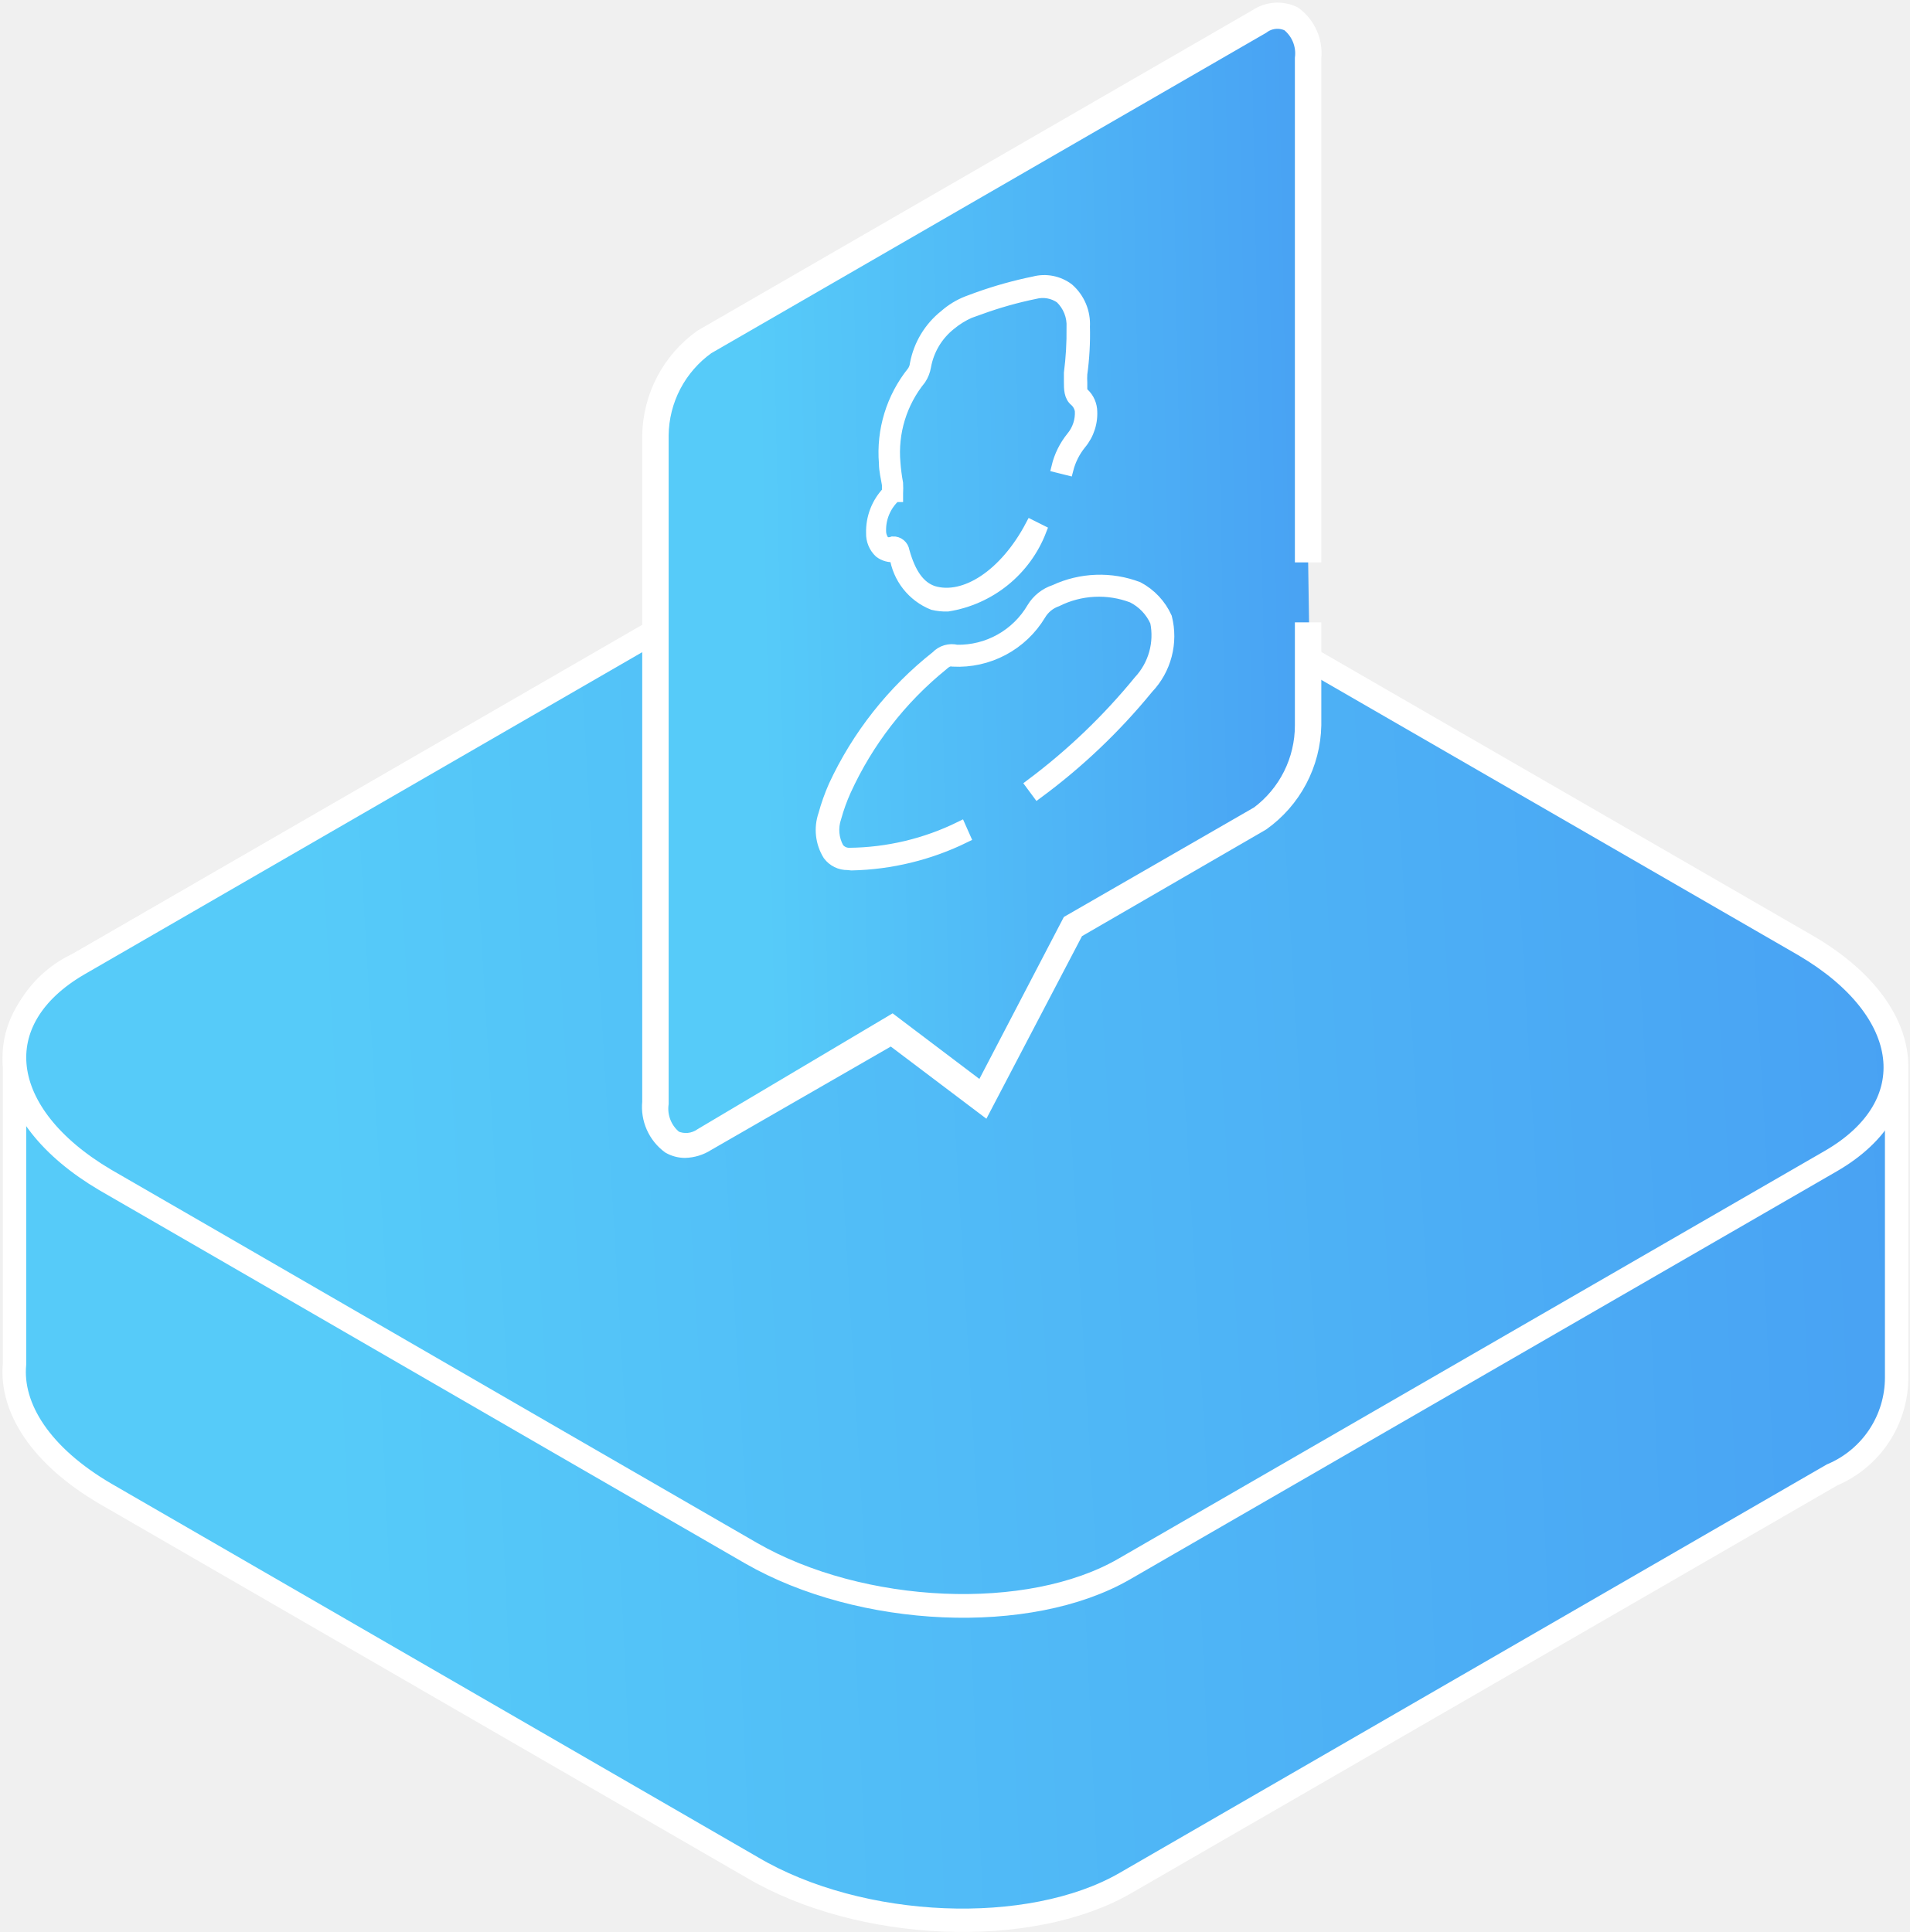
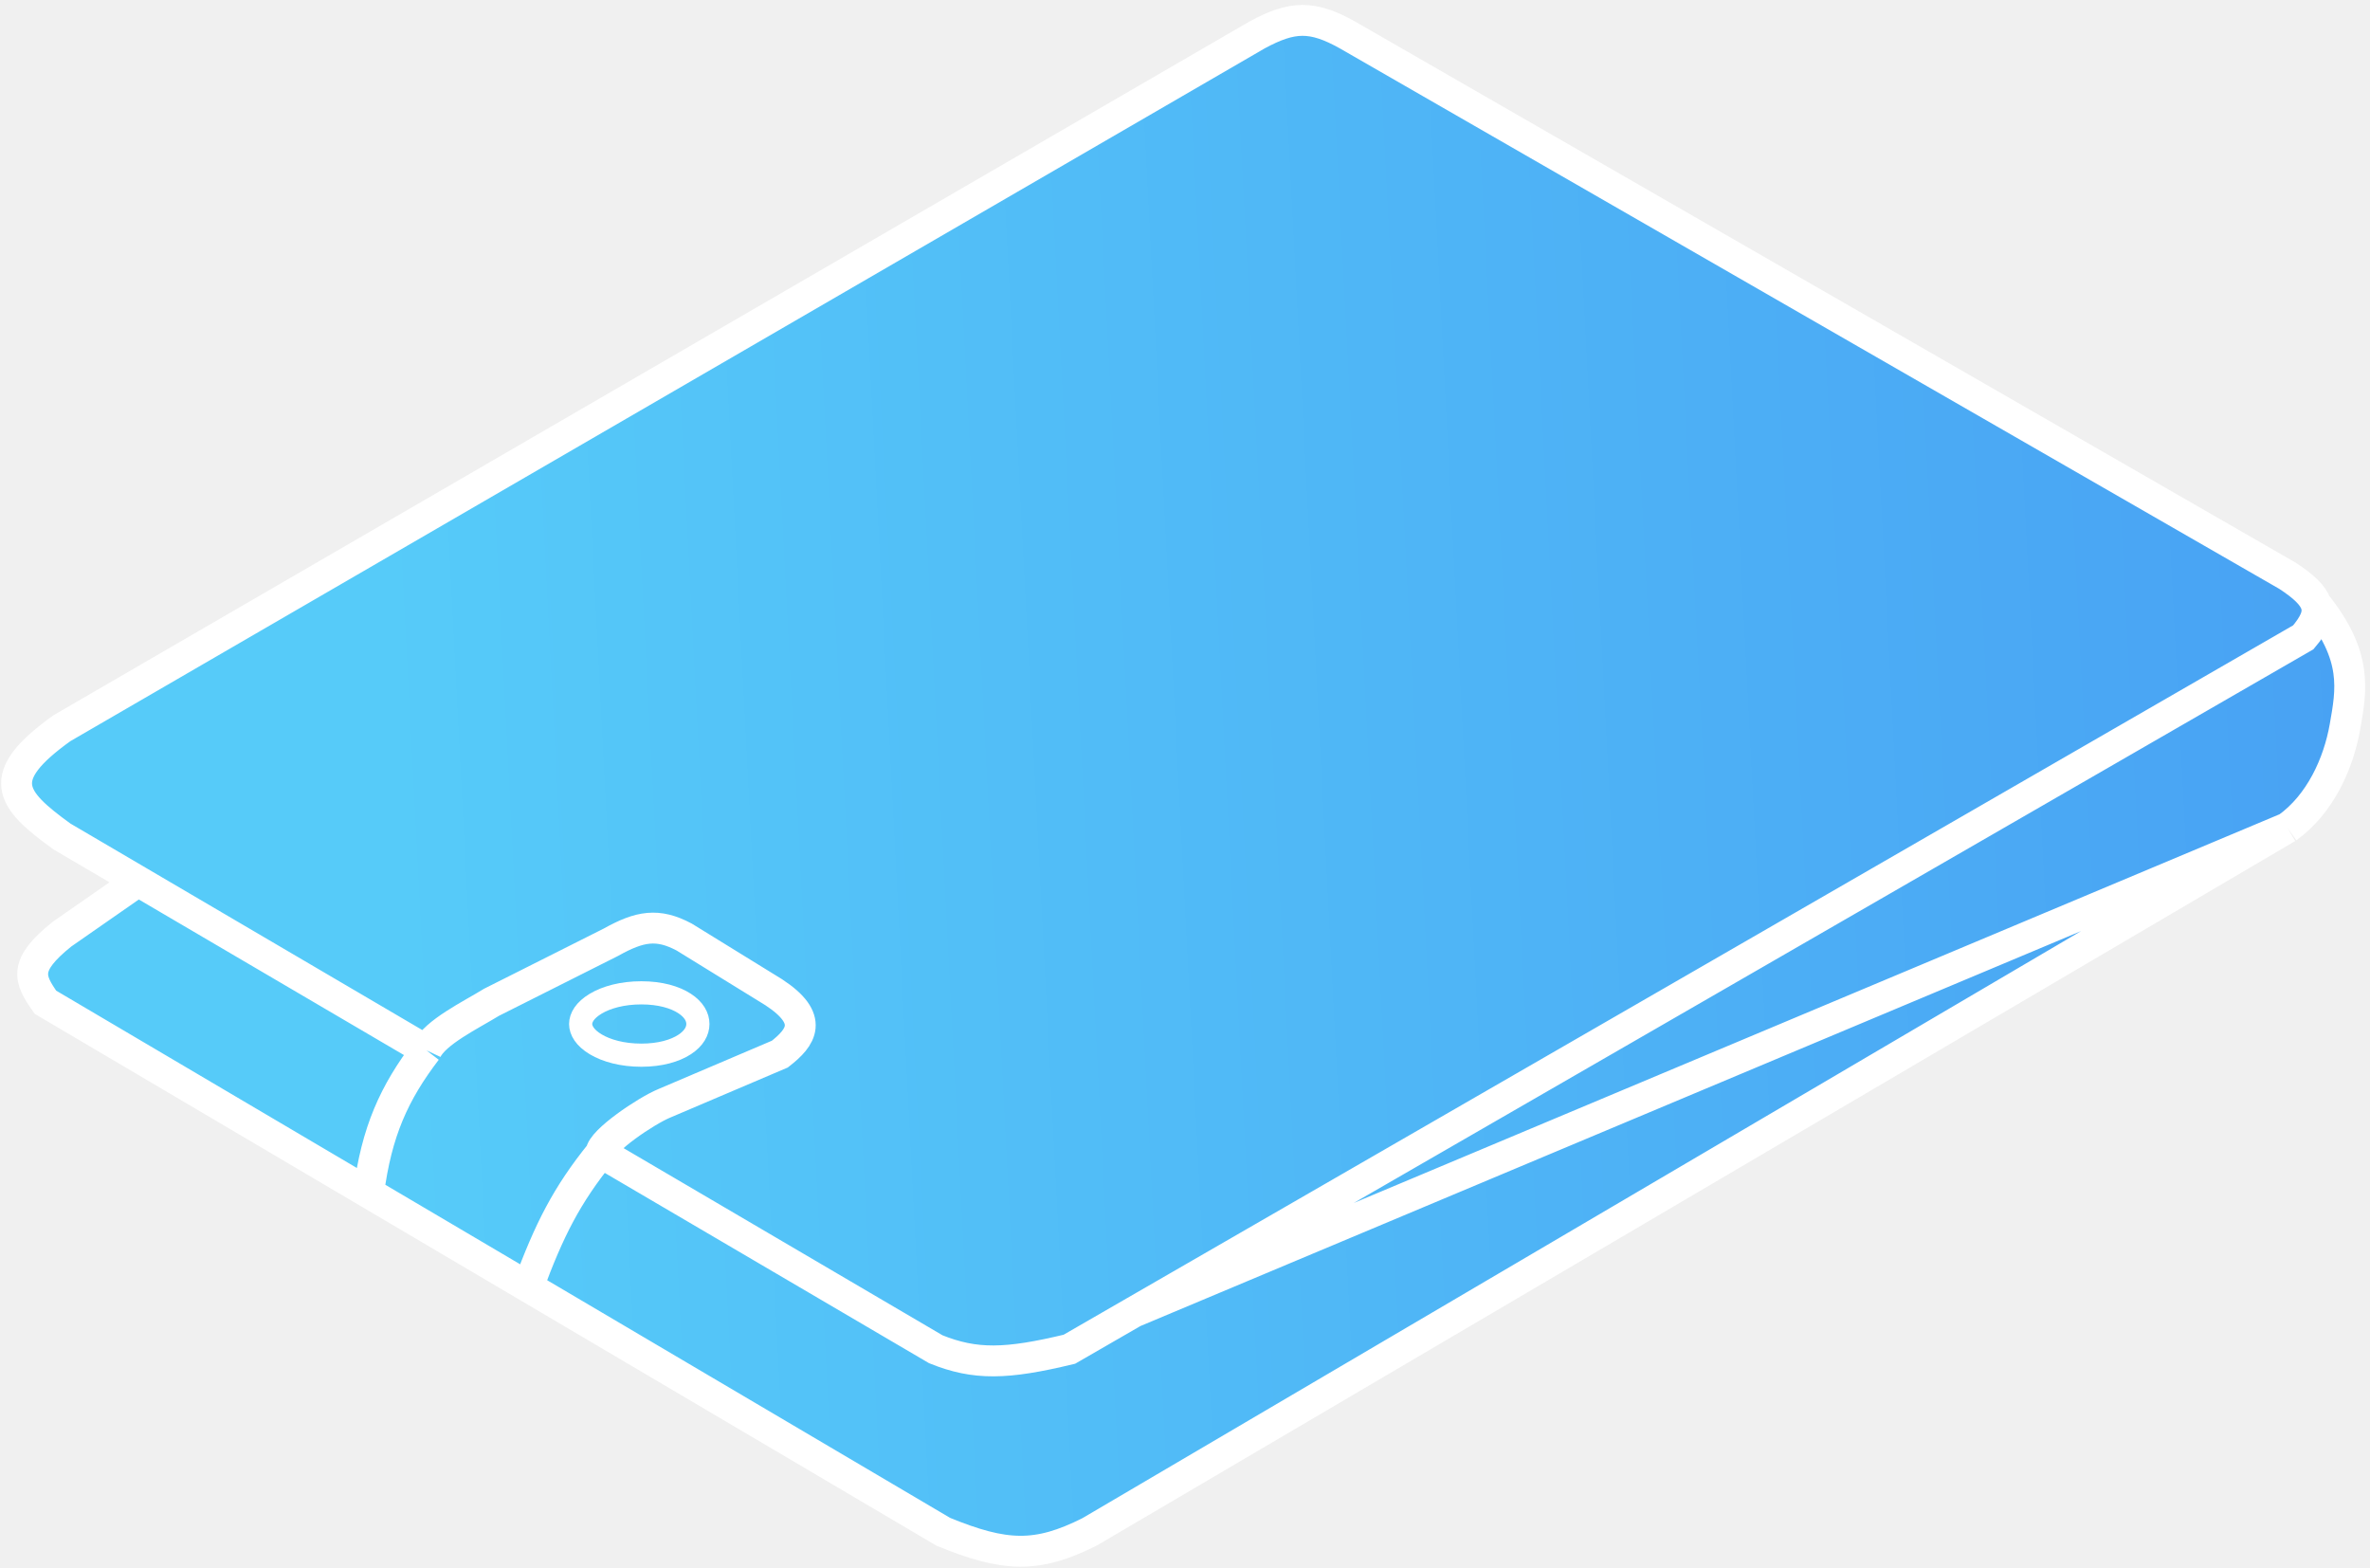
- <svg xmlns="http://www.w3.org/2000/svg" width="253" height="256" viewBox="0 0 253 256" fill="none">
-   <path d="M1.924 141.174C1.869 138.346 2.646 135.564 4.157 133.173C5.668 130.782 7.848 128.887 10.426 127.722L104.139 73.665C116.741 66.364 139.144 67.214 153.546 75.765L239.209 125.222C247.21 129.823 251.26 135.724 251.26 141.324V182.53C251.261 185.283 250.451 187.976 248.93 190.27C247.409 192.565 245.245 194.361 242.709 195.432L149.046 249.54C136.444 256.791 114.041 255.941 99.639 247.44L13.976 197.933C5.425 192.932 1.374 186.581 1.924 180.73V141.174Z" fill="url(#paint0_linear)" stroke="white" stroke-width="3.1" stroke-miterlimit="10" />
-   <path d="M74.036 191.094L99.49 205.796C114.092 214.197 136.345 215.197 148.947 207.896L242.56 153.838C255.162 146.537 253.662 133.835 239.06 125.234L153.397 75.777C138.845 67.376 116.592 66.376 103.99 73.677L10.427 127.735C-2.175 135.036 -0.625 147.737 13.927 156.339L27.779 164.34L74.036 191.094Z" fill="url(#paint1_linear)" stroke="white" stroke-width="3.14" stroke-miterlimit="10" />
-   <path d="M173.284 73.522V7.713C173.284 2.962 170.384 0.812 166.833 2.712L93.273 45.468C91.298 46.847 89.672 48.668 88.526 50.787C87.38 52.905 86.745 55.262 86.672 57.67V146.033C86.672 151.034 89.572 152.984 93.123 151.034L118.126 136.732L130.078 145.483L141.98 122.629L166.984 108.327C168.942 106.909 170.545 105.055 171.665 102.912C172.784 100.768 173.39 98.394 173.434 95.976V83.474" fill="url(#paint2_linear)" />
-   <path d="M90.73 152.429C91.778 152.403 92.798 152.092 93.681 151.528L118.084 137.476L130.336 146.728L142.588 123.324L167.192 109.072C169.265 107.598 170.965 105.658 172.154 103.409C173.344 101.16 173.991 98.664 174.043 96.12V83.469H172.542V96.12C172.544 98.391 172.016 100.632 171.001 102.663C169.985 104.695 168.51 106.461 166.691 107.822L141.688 122.224L130.086 144.477L118.184 135.476L92.931 150.478C92.426 150.831 91.839 151.049 91.226 151.11C90.613 151.171 89.995 151.074 89.43 150.828C88.748 150.289 88.219 149.58 87.895 148.773C87.57 147.967 87.462 147.089 87.58 146.228V57.665C87.607 55.372 88.173 53.118 89.233 51.085C90.293 49.053 91.817 47.298 93.681 45.963L167.192 3.507C167.685 3.13 168.274 2.897 168.892 2.836C169.51 2.774 170.133 2.885 170.692 3.157C171.366 3.692 171.89 4.392 172.214 5.189C172.539 5.987 172.652 6.854 172.542 7.708V73.517H174.043V7.708C174.156 6.59 173.975 5.463 173.519 4.437C173.063 3.411 172.347 2.521 171.442 1.857C170.652 1.47 169.773 1.298 168.895 1.36C168.017 1.421 167.171 1.713 166.442 2.207L92.931 44.663C90.853 46.145 89.152 48.093 87.962 50.351C86.773 52.608 86.128 55.113 86.08 57.665V146.028C85.966 147.145 86.147 148.272 86.603 149.298C87.059 150.325 87.775 151.214 88.68 151.878C89.305 152.234 90.011 152.424 90.73 152.429Z" fill="white" stroke="white" stroke-width="2" />
-   <path d="M125.539 80.28C128.294 79.843 130.885 78.689 133.054 76.933C135.222 75.178 136.89 72.883 137.89 70.279L136.59 69.629C133.14 76.18 127.789 79.63 123.638 78.38C121.838 77.78 120.588 76.08 119.738 73.029C119.688 72.685 119.512 72.371 119.244 72.149C118.976 71.927 118.635 71.813 118.287 71.829C117.935 71.974 117.54 71.974 117.187 71.829C116.834 71.428 116.639 70.913 116.637 70.379C116.613 69.517 116.774 68.66 117.111 67.866C117.447 67.072 117.951 66.36 118.587 65.778H118.888V65.378C118.912 64.928 118.912 64.478 118.888 64.028C118.722 63.135 118.605 62.233 118.538 61.328C118.179 57.325 119.4 53.341 121.938 50.226C122.266 49.726 122.487 49.165 122.588 48.576C122.979 46.361 124.171 44.367 125.939 42.975C126.698 42.348 127.539 41.826 128.439 41.425L129.839 40.925C132.202 40.063 134.626 39.378 137.09 38.874C137.667 38.721 138.269 38.695 138.857 38.799C139.444 38.903 140.002 39.133 140.491 39.474C141.016 39.973 141.427 40.581 141.695 41.254C141.963 41.928 142.081 42.651 142.041 43.375C142.068 45.398 141.951 47.42 141.691 49.426V50.576C141.691 51.526 141.691 52.526 142.441 53.126C142.814 53.469 143.061 53.927 143.141 54.427C143.217 55.697 142.806 56.949 141.991 57.927C141.055 59.083 140.389 60.432 140.041 61.878L141.441 62.228C141.758 60.986 142.337 59.826 143.141 58.827C143.675 58.195 144.079 57.462 144.328 56.672C144.577 55.883 144.666 55.051 144.591 54.227C144.542 53.775 144.401 53.338 144.178 52.943C143.954 52.547 143.652 52.202 143.291 51.926C143.291 51.926 143.291 51.626 143.291 50.726C143.269 50.343 143.269 49.959 143.291 49.576C143.579 47.489 143.696 45.381 143.641 43.275C143.693 42.337 143.531 41.399 143.167 40.533C142.803 39.666 142.247 38.894 141.541 38.274C140.9 37.789 140.158 37.456 139.369 37.3C138.581 37.144 137.767 37.169 136.99 37.374C134.443 37.894 131.936 38.596 129.489 39.474L128.139 39.974C127.058 40.399 126.06 41.008 125.188 41.775C123.152 43.384 121.767 45.675 121.288 48.226C121.248 48.605 121.11 48.966 120.888 49.276C118.152 52.688 116.828 57.019 117.187 61.378C117.187 62.378 117.437 63.278 117.587 64.228V65.178C116.895 65.903 116.353 66.758 115.993 67.694C115.632 68.629 115.46 69.627 115.487 70.629C115.471 71.104 115.557 71.578 115.738 72.017C115.919 72.457 116.191 72.853 116.537 73.179C117.122 73.625 117.858 73.822 118.587 73.729C118.792 75.133 119.362 76.459 120.239 77.573C121.117 78.688 122.272 79.552 123.588 80.08C124.227 80.232 124.883 80.299 125.539 80.28Z" fill="white" stroke="white" stroke-width="1.5" />
-   <path d="M112.808 114.587C118.014 114.476 123.134 113.23 127.81 110.936L127.21 109.586C122.633 111.839 117.609 113.036 112.508 113.087C112.228 113.091 111.951 113.029 111.7 112.908C111.448 112.786 111.228 112.608 111.057 112.387C110.719 111.774 110.512 111.096 110.452 110.398C110.392 109.701 110.479 108.998 110.707 108.336C111.047 107.104 111.482 105.9 112.007 104.735C114.951 98.283 119.35 92.6 124.859 88.133C125.559 87.483 125.909 87.533 126.26 87.583C128.562 87.703 130.853 87.193 132.888 86.11C134.923 85.026 136.625 83.409 137.811 81.432C138.31 80.592 139.089 79.954 140.012 79.632C141.553 78.861 143.238 78.418 144.96 78.332C146.681 78.246 148.402 78.518 150.013 79.132C151.392 79.823 152.488 80.972 153.113 82.382C153.399 83.772 153.348 85.209 152.965 86.575C152.582 87.94 151.879 89.195 150.913 90.233C146.72 95.365 141.917 99.966 136.611 103.935L137.461 105.085C142.89 101.079 147.795 96.409 152.063 91.183C153.229 89.959 154.065 88.459 154.493 86.823C154.922 85.188 154.929 83.471 154.514 81.832C153.743 80.119 152.423 78.711 150.763 77.832C148.988 77.156 147.095 76.843 145.197 76.912C143.298 76.98 141.433 77.429 139.711 78.231C138.477 78.635 137.43 79.469 136.761 80.582C135.741 82.319 134.277 83.753 132.519 84.737C130.762 85.722 128.774 86.221 126.76 86.183C126.279 86.066 125.776 86.078 125.301 86.219C124.827 86.359 124.399 86.623 124.059 86.983C118.259 91.559 113.617 97.434 110.507 104.135C109.964 105.367 109.512 106.637 109.157 107.936C108.852 108.816 108.748 109.753 108.851 110.679C108.955 111.605 109.265 112.496 109.757 113.287C110.052 113.683 110.437 114.003 110.881 114.221C111.324 114.438 111.814 114.547 112.307 114.537L112.808 114.587Z" fill="white" stroke="white" stroke-width="1.5" />
+ <svg xmlns="http://www.w3.org/2000/svg" width="307" height="203" viewBox="0 0 307 203" fill="none">
+   <path d="M8.028 108.356C1.309 103.499 -0.858 100.687 8.028 94.325L162.843 4.523C167.399 2.057 169.97 1.972 174.536 4.523L296.297 74.575C298.45 75.977 299.609 77.112 299.991 78.222C305.381 84.935 304.62 89.253 303.79 93.959L303.757 94.146C302.916 98.925 300.535 104.183 296.297 107.219L141.16 198.419C134.308 201.871 130.162 201.685 122.191 198.419L68.409 166.699L47.748 154.514L5.884 129.823C3.796 126.832 2.913 125.109 8.028 121.009L17.891 114.143L8.028 108.356Z" fill="url(#paint0_linear)" />
+   <path d="M17.891 114.143L8.028 108.356C1.309 103.499 -0.858 100.687 8.028 94.325L162.843 4.523C167.399 2.057 169.97 1.972 174.536 4.523L296.297 74.575C298.45 75.977 299.609 77.112 299.991 78.222M17.891 114.143L8.028 121.009C2.913 125.109 3.796 126.832 5.884 129.823L47.748 154.514M17.891 114.143L55.245 136.062M296.297 107.219L141.16 198.419C134.308 201.871 130.162 201.685 122.191 198.419L68.409 166.699M296.297 107.219C300.535 104.183 302.916 98.925 303.757 94.146C304.598 89.367 305.452 85.024 299.991 78.222M296.297 107.219L146.849 169.968M299.991 78.222C300.452 79.561 299.782 80.863 298.36 82.554L146.849 169.968M146.849 169.968L138.522 174.773C130.346 176.743 126.335 176.834 121.216 174.773L77.846 149.324M47.748 154.514L68.409 166.699M47.748 154.514C48.777 146.582 51.048 141.557 55.245 136.062M68.409 166.699C71.146 159.299 73.387 154.838 77.846 149.324M55.245 136.062C56.341 133.721 60.993 131.475 63.683 129.823L79.133 122.054C82.894 119.949 85.207 119.567 88.618 121.376L100.207 128.518C105.551 132.013 103.779 134.394 101.018 136.544L86.045 142.922C83.68 143.898 77.905 147.803 77.846 149.324" stroke="white" stroke-width="4" />
+   <path d="M90.402 132.644C90.402 133.544 89.903 134.504 88.676 135.304C87.438 136.11 85.536 136.683 83.077 136.683C80.617 136.683 78.556 136.109 77.162 135.274C75.747 134.426 75.215 133.454 75.215 132.644C75.215 131.835 75.747 130.863 77.162 130.015C78.556 129.18 80.617 128.606 83.077 128.606C85.536 128.606 87.438 129.179 88.676 129.985C89.903 130.785 90.402 131.745 90.402 132.644Z" stroke="white" stroke-width="3" />
  <defs>
-     <linearGradient id="paint0_linear" x1="332.243" y1="143.439" x2="41.539" y2="156.732" gradientUnits="userSpaceOnUse">
-       <stop stop-color="#4392F1" />
-       <stop offset="1" stop-color="#56CBF9" />
-     </linearGradient>
-     <linearGradient id="paint1_linear" x1="332.017" y1="126.717" x2="41.94" y2="143.811" gradientUnits="userSpaceOnUse">
-       <stop stop-color="#4392F1" />
-       <stop offset="1" stop-color="#56CBF9" />
-     </linearGradient>
-     <linearGradient id="paint2_linear" x1="201.609" y1="62.271" x2="100.299" y2="64.27" gradientUnits="userSpaceOnUse">
+     <linearGradient id="paint0_linear" x1="402.517" y1="82.417" x2="50.429" y2="100.693" gradientUnits="userSpaceOnUse">
      <stop stop-color="#4392F1" />
      <stop offset="1" stop-color="#56CBF9" />
    </linearGradient>
  </defs>
</svg>
